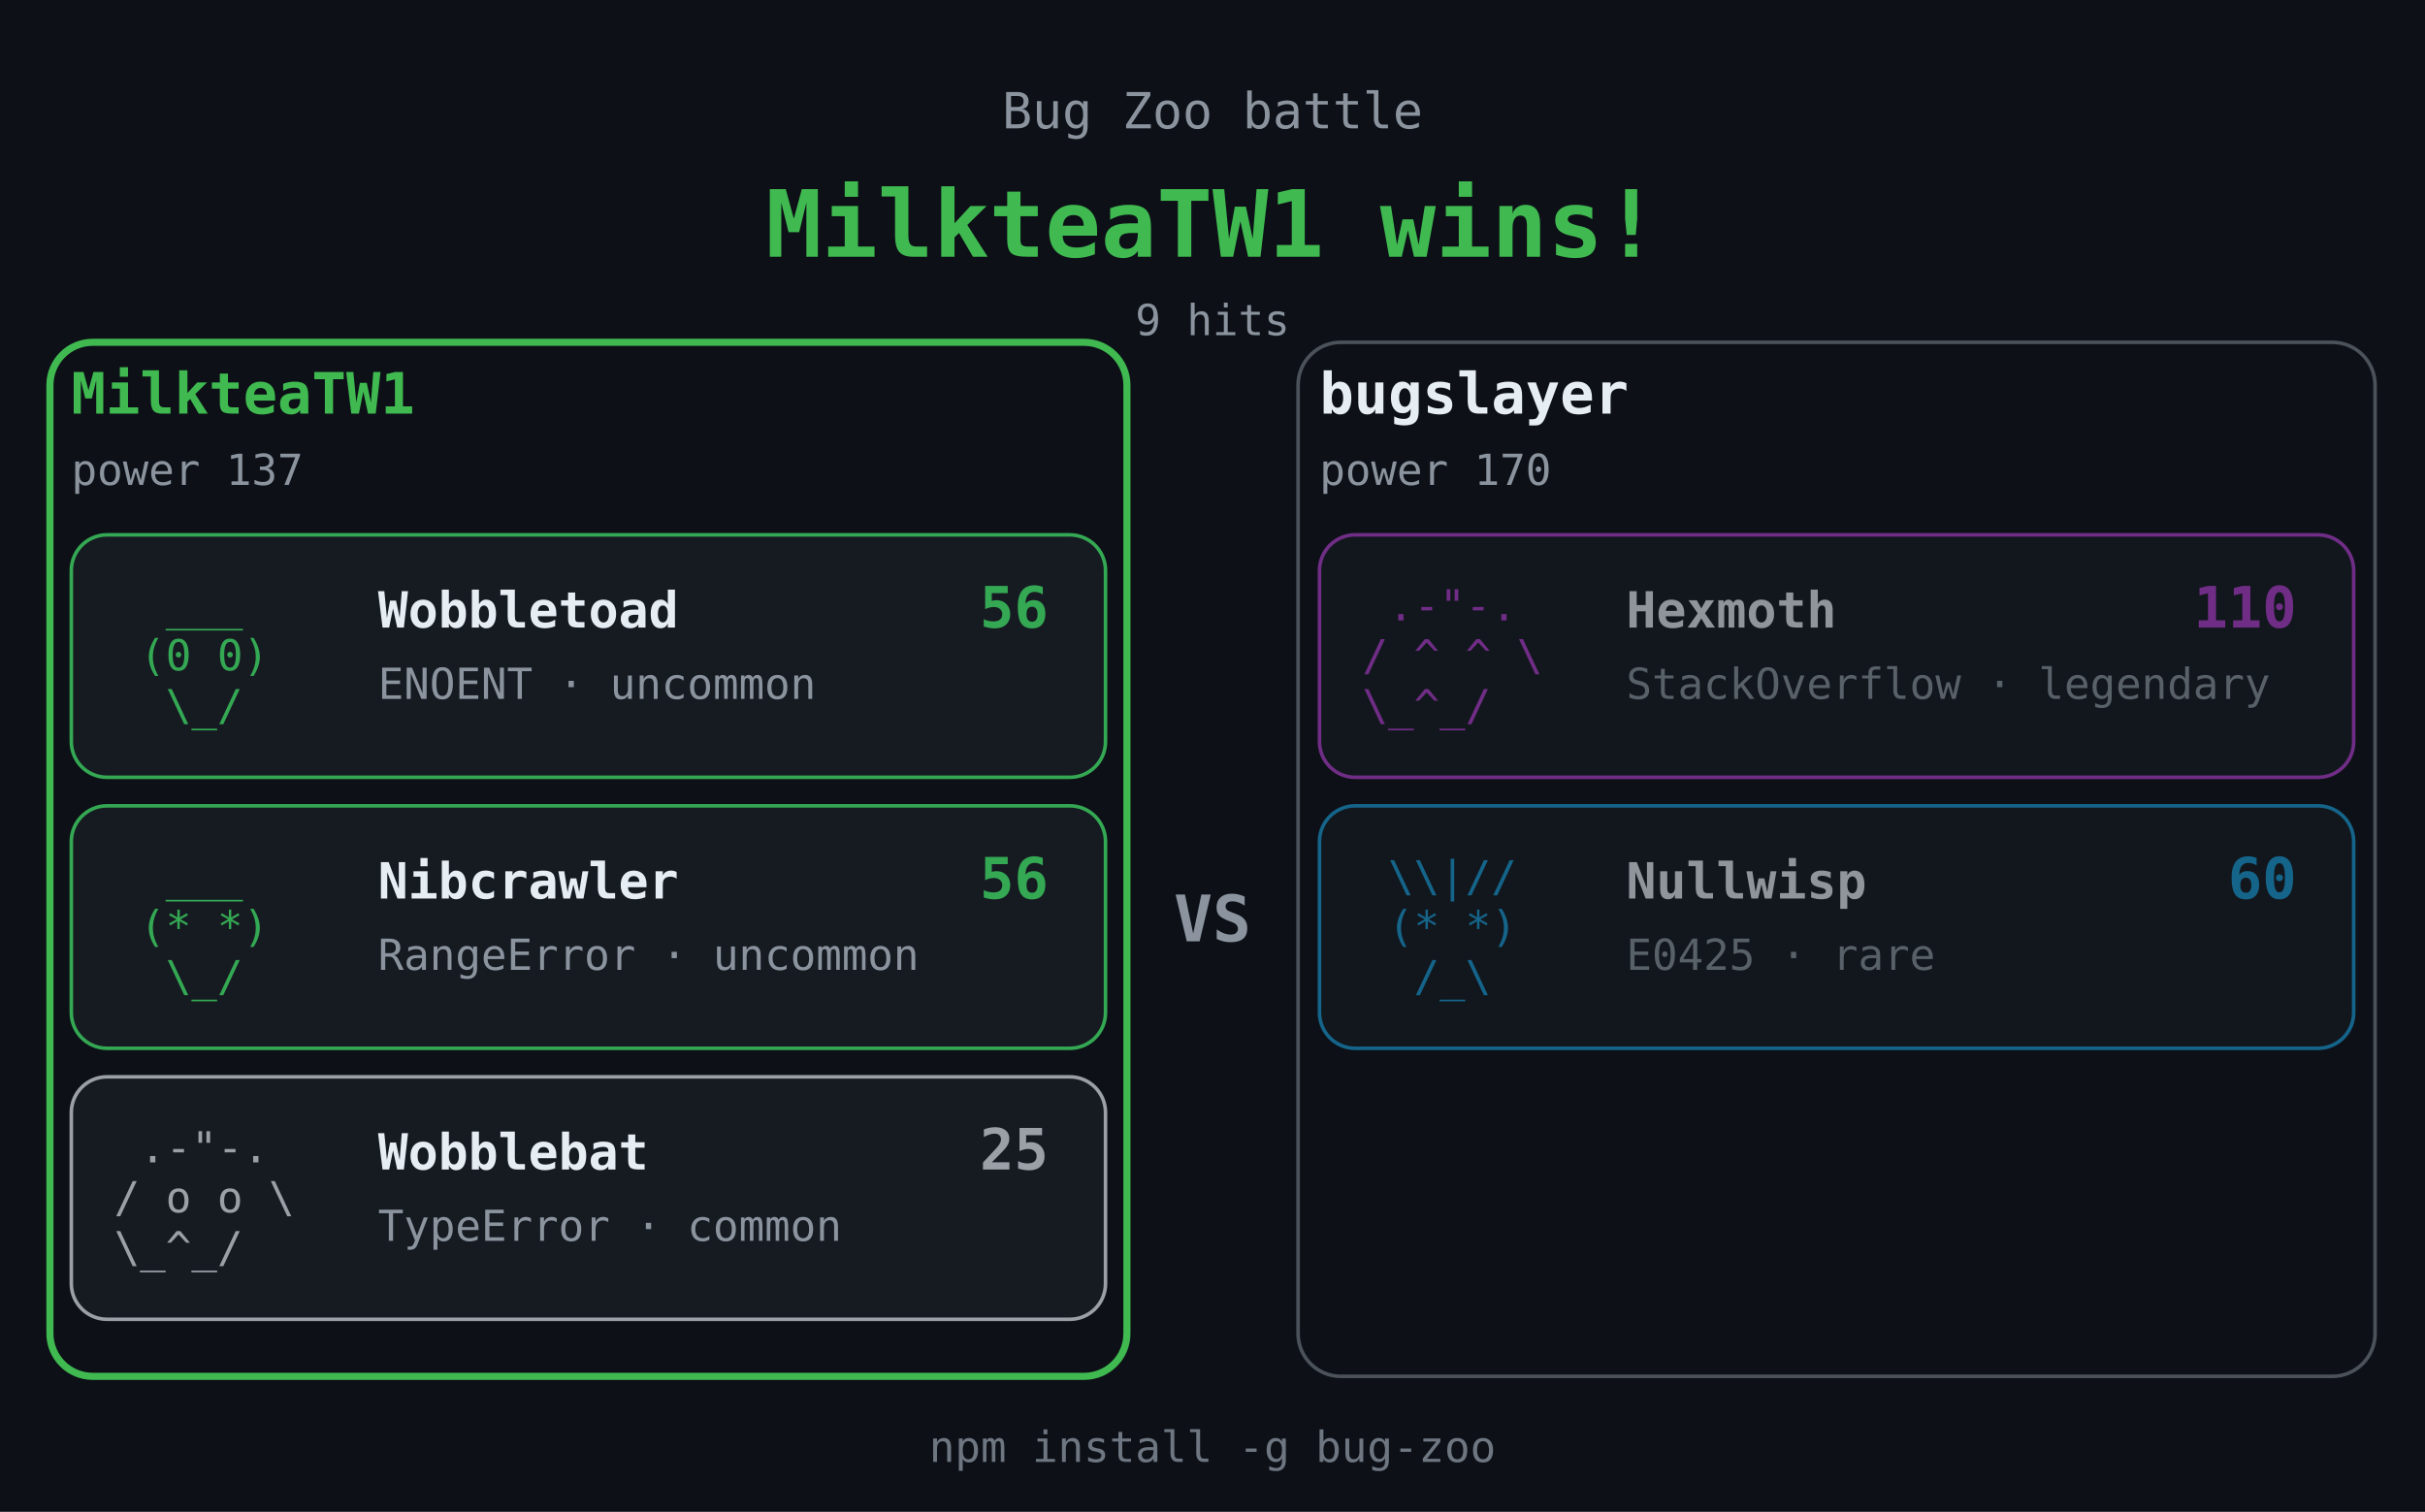
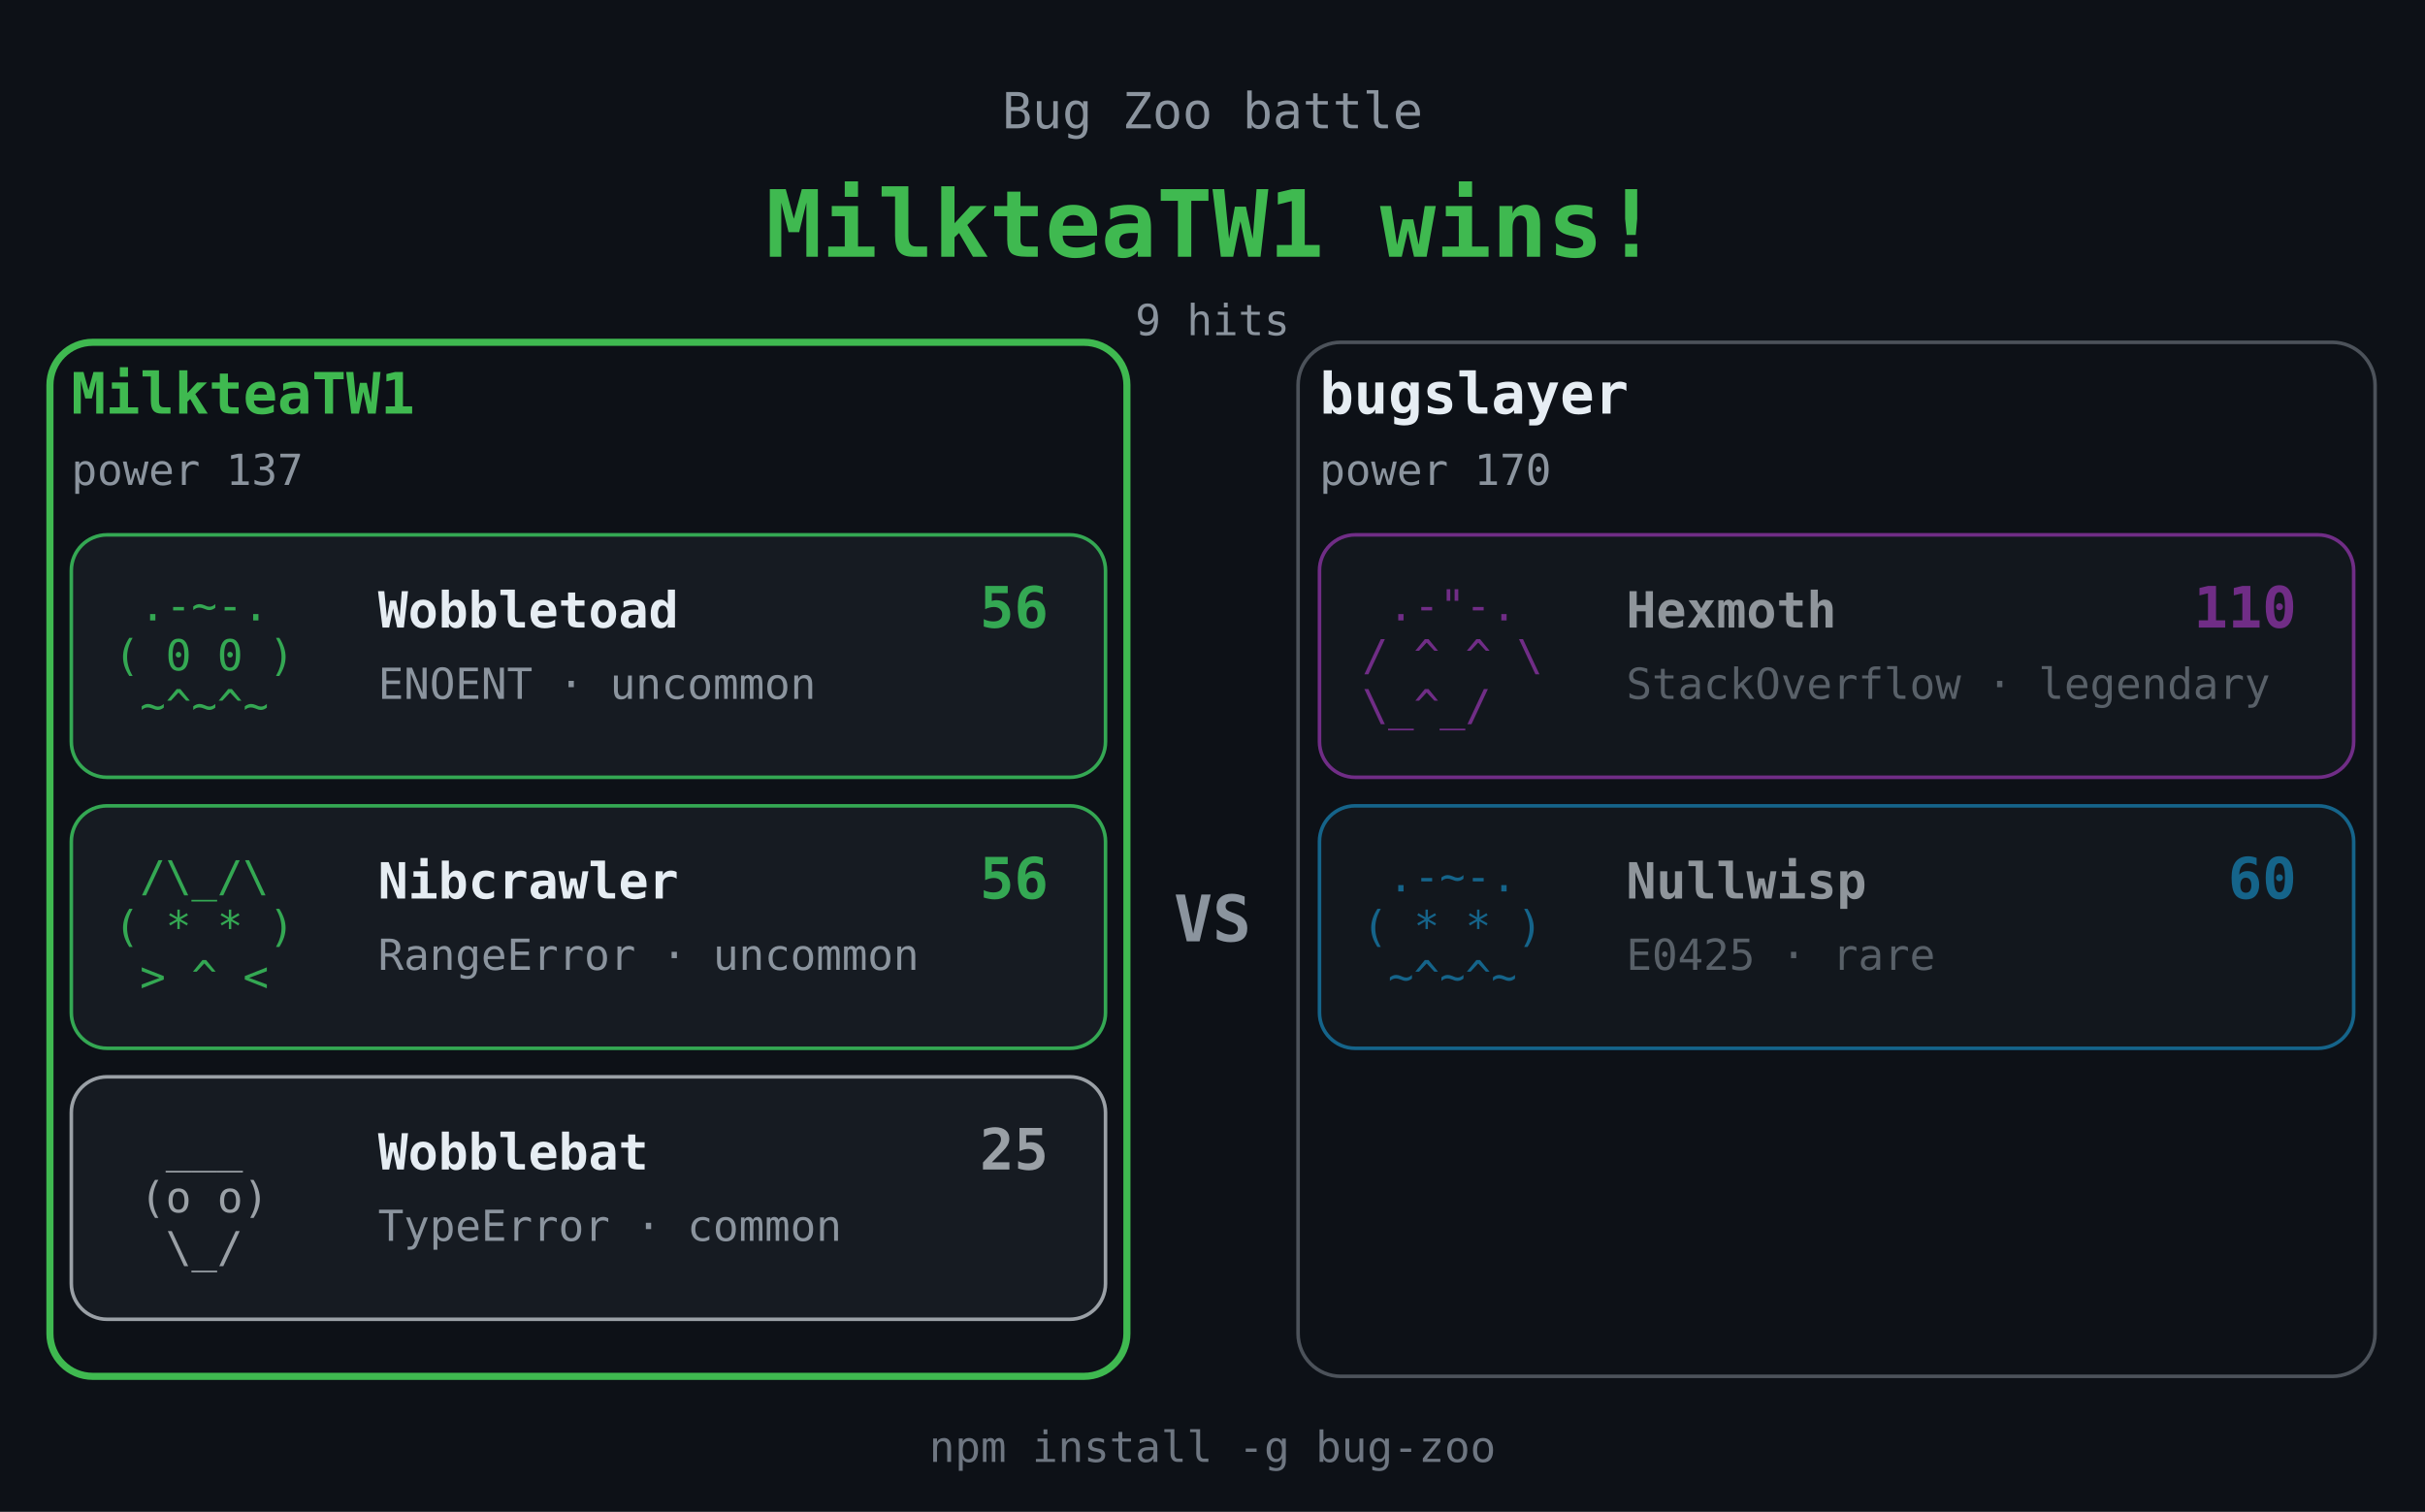
<svg xmlns="http://www.w3.org/2000/svg" width="680" height="424" viewBox="0 0 680 424" font-family="ui-monospace,Consolas,'Microsoft JhengHei',monospace" font-size="14">
  <rect width="100%" height="100%" fill="#0d1117" />
  <text x="340" y="36" fill="#8b949e" font-size="14" text-anchor="middle">Bug Zoo battle</text>
  <text x="340" y="72" fill="#3fb950" font-size="26" font-weight="bold" text-anchor="middle">MilkteaTW1 wins!</text>
  <text x="340" y="94" fill="#8b949e" font-size="12" text-anchor="middle">9 hits</text>
  <g>
    <text x="20" y="116" fill="#3fb950" font-size="16" font-weight="bold">MilkteaTW1</text>
    <text x="20" y="136" fill="#8b949e" font-size="12">power 137</text>
  </g>
  <g opacity="1">
    <rect x="20" y="150" width="290" height="68" rx="10" fill="#161b22" stroke="#34a853" />
-     <text x="32" y="174" fill="#34a853" font-size="12" xml:space="preserve">  ___</text>
-     <text x="32" y="188" fill="#34a853" font-size="12" xml:space="preserve"> (0 0)</text>
-     <text x="32" y="202" fill="#34a853" font-size="12" xml:space="preserve">  \_/</text>
+     <text x="32" y="174" fill="#34a853" font-size="12" xml:space="preserve"> .-~-.</text>
+     <text x="32" y="188" fill="#34a853" font-size="12" xml:space="preserve">( 0 0 )</text>
+     <text x="32" y="202" fill="#34a853" font-size="12" xml:space="preserve"> ~^~^~</text>
    <text x="106" y="176" fill="#e6edf3" font-weight="bold">Wobbletoad</text>
    <text x="106" y="196" fill="#8b949e" font-size="12">ENOENT · uncommon</text>
    <text x="294" y="176" fill="#34a853" font-size="16" font-weight="bold" text-anchor="end">56</text>
  </g>
  <g opacity="1">
    <rect x="20" y="226" width="290" height="68" rx="10" fill="#161b22" stroke="#34a853" />
-     <text x="32" y="250" fill="#34a853" font-size="12" xml:space="preserve">  ___</text>
-     <text x="32" y="264" fill="#34a853" font-size="12" xml:space="preserve"> (* *)</text>
-     <text x="32" y="278" fill="#34a853" font-size="12" xml:space="preserve">  \_/</text>
+     <text x="32" y="250" fill="#34a853" font-size="12" xml:space="preserve"> /\_/\</text>
+     <text x="32" y="264" fill="#34a853" font-size="12" xml:space="preserve">( * * )</text>
+     <text x="32" y="278" fill="#34a853" font-size="12" xml:space="preserve"> &gt; ^ &lt;</text>
    <text x="106" y="252" fill="#e6edf3" font-weight="bold">Nibcrawler</text>
    <text x="106" y="272" fill="#8b949e" font-size="12">RangeError · uncommon</text>
    <text x="294" y="252" fill="#34a853" font-size="16" font-weight="bold" text-anchor="end">56</text>
  </g>
  <g opacity="1">
    <rect x="20" y="302" width="290" height="68" rx="10" fill="#161b22" stroke="#9aa0a6" />
-     <text x="32" y="326" fill="#9aa0a6" font-size="12" xml:space="preserve"> .-"-.</text>
-     <text x="32" y="340" fill="#9aa0a6" font-size="12" xml:space="preserve">/ o o \</text>
-     <text x="32" y="354" fill="#9aa0a6" font-size="12" xml:space="preserve">\_^_/</text>
+     <text x="32" y="326" fill="#9aa0a6" font-size="12" xml:space="preserve">  ___</text>
+     <text x="32" y="340" fill="#9aa0a6" font-size="12" xml:space="preserve"> (o o)</text>
+     <text x="32" y="354" fill="#9aa0a6" font-size="12" xml:space="preserve">  \_/</text>
    <text x="106" y="328" fill="#e6edf3" font-weight="bold">Wobblebat</text>
    <text x="106" y="348" fill="#8b949e" font-size="12">TypeError · common</text>
    <text x="294" y="328" fill="#9aa0a6" font-size="16" font-weight="bold" text-anchor="end">25</text>
  </g>
  <rect x="14" y="96" width="302" height="290" rx="12" fill="none" stroke="#3fb950" stroke-width="2" opacity="1" />
  <text x="340" y="264" fill="#8b949e" font-size="18" font-weight="bold" text-anchor="middle">VS</text>
  <g>
    <text x="370" y="116" fill="#e6edf3" font-size="16" font-weight="bold">bugslayer</text>
    <text x="370" y="136" fill="#8b949e" font-size="12">power 170</text>
  </g>
  <g opacity="0.6">
    <rect x="370" y="150" width="290" height="68" rx="10" fill="#161b22" stroke="#b33fd1" />
    <text x="382" y="174" fill="#b33fd1" font-size="12" xml:space="preserve"> .-"-.</text>
    <text x="382" y="188" fill="#b33fd1" font-size="12" xml:space="preserve">/ ^ ^ \</text>
    <text x="382" y="202" fill="#b33fd1" font-size="12" xml:space="preserve">\_^_/</text>
    <text x="456" y="176" fill="#e6edf3" font-weight="bold">Hexmoth</text>
    <text x="456" y="196" fill="#8b949e" font-size="12">StackOverflow · legendary</text>
    <text x="644" y="176" fill="#b33fd1" font-size="16" font-weight="bold" text-anchor="end">110</text>
  </g>
  <g opacity="0.6">
    <rect x="370" y="226" width="290" height="68" rx="10" fill="#161b22" stroke="#1a9bd7" />
-     <text x="382" y="250" fill="#1a9bd7" font-size="12" xml:space="preserve"> \\|//</text>
-     <text x="382" y="264" fill="#1a9bd7" font-size="12" xml:space="preserve"> (* *)</text>
-     <text x="382" y="278" fill="#1a9bd7" font-size="12" xml:space="preserve">  /_\</text>
+     <text x="382" y="250" fill="#1a9bd7" font-size="12" xml:space="preserve"> .-~-.</text>
+     <text x="382" y="264" fill="#1a9bd7" font-size="12" xml:space="preserve">( * * )</text>
+     <text x="382" y="278" fill="#1a9bd7" font-size="12" xml:space="preserve"> ~^~^~</text>
    <text x="456" y="252" fill="#e6edf3" font-weight="bold">Nullwisp</text>
    <text x="456" y="272" fill="#8b949e" font-size="12">E0425 · rare</text>
    <text x="644" y="252" fill="#1a9bd7" font-size="16" font-weight="bold" text-anchor="end">60</text>
  </g>
  <rect x="364" y="96" width="302" height="290" rx="12" fill="none" stroke="#8b949e" stroke-width="1" opacity="0.5" />
  <text x="340" y="410" fill="#6e7681" font-size="12" text-anchor="middle">npm install -g bug-zoo</text>
</svg>
